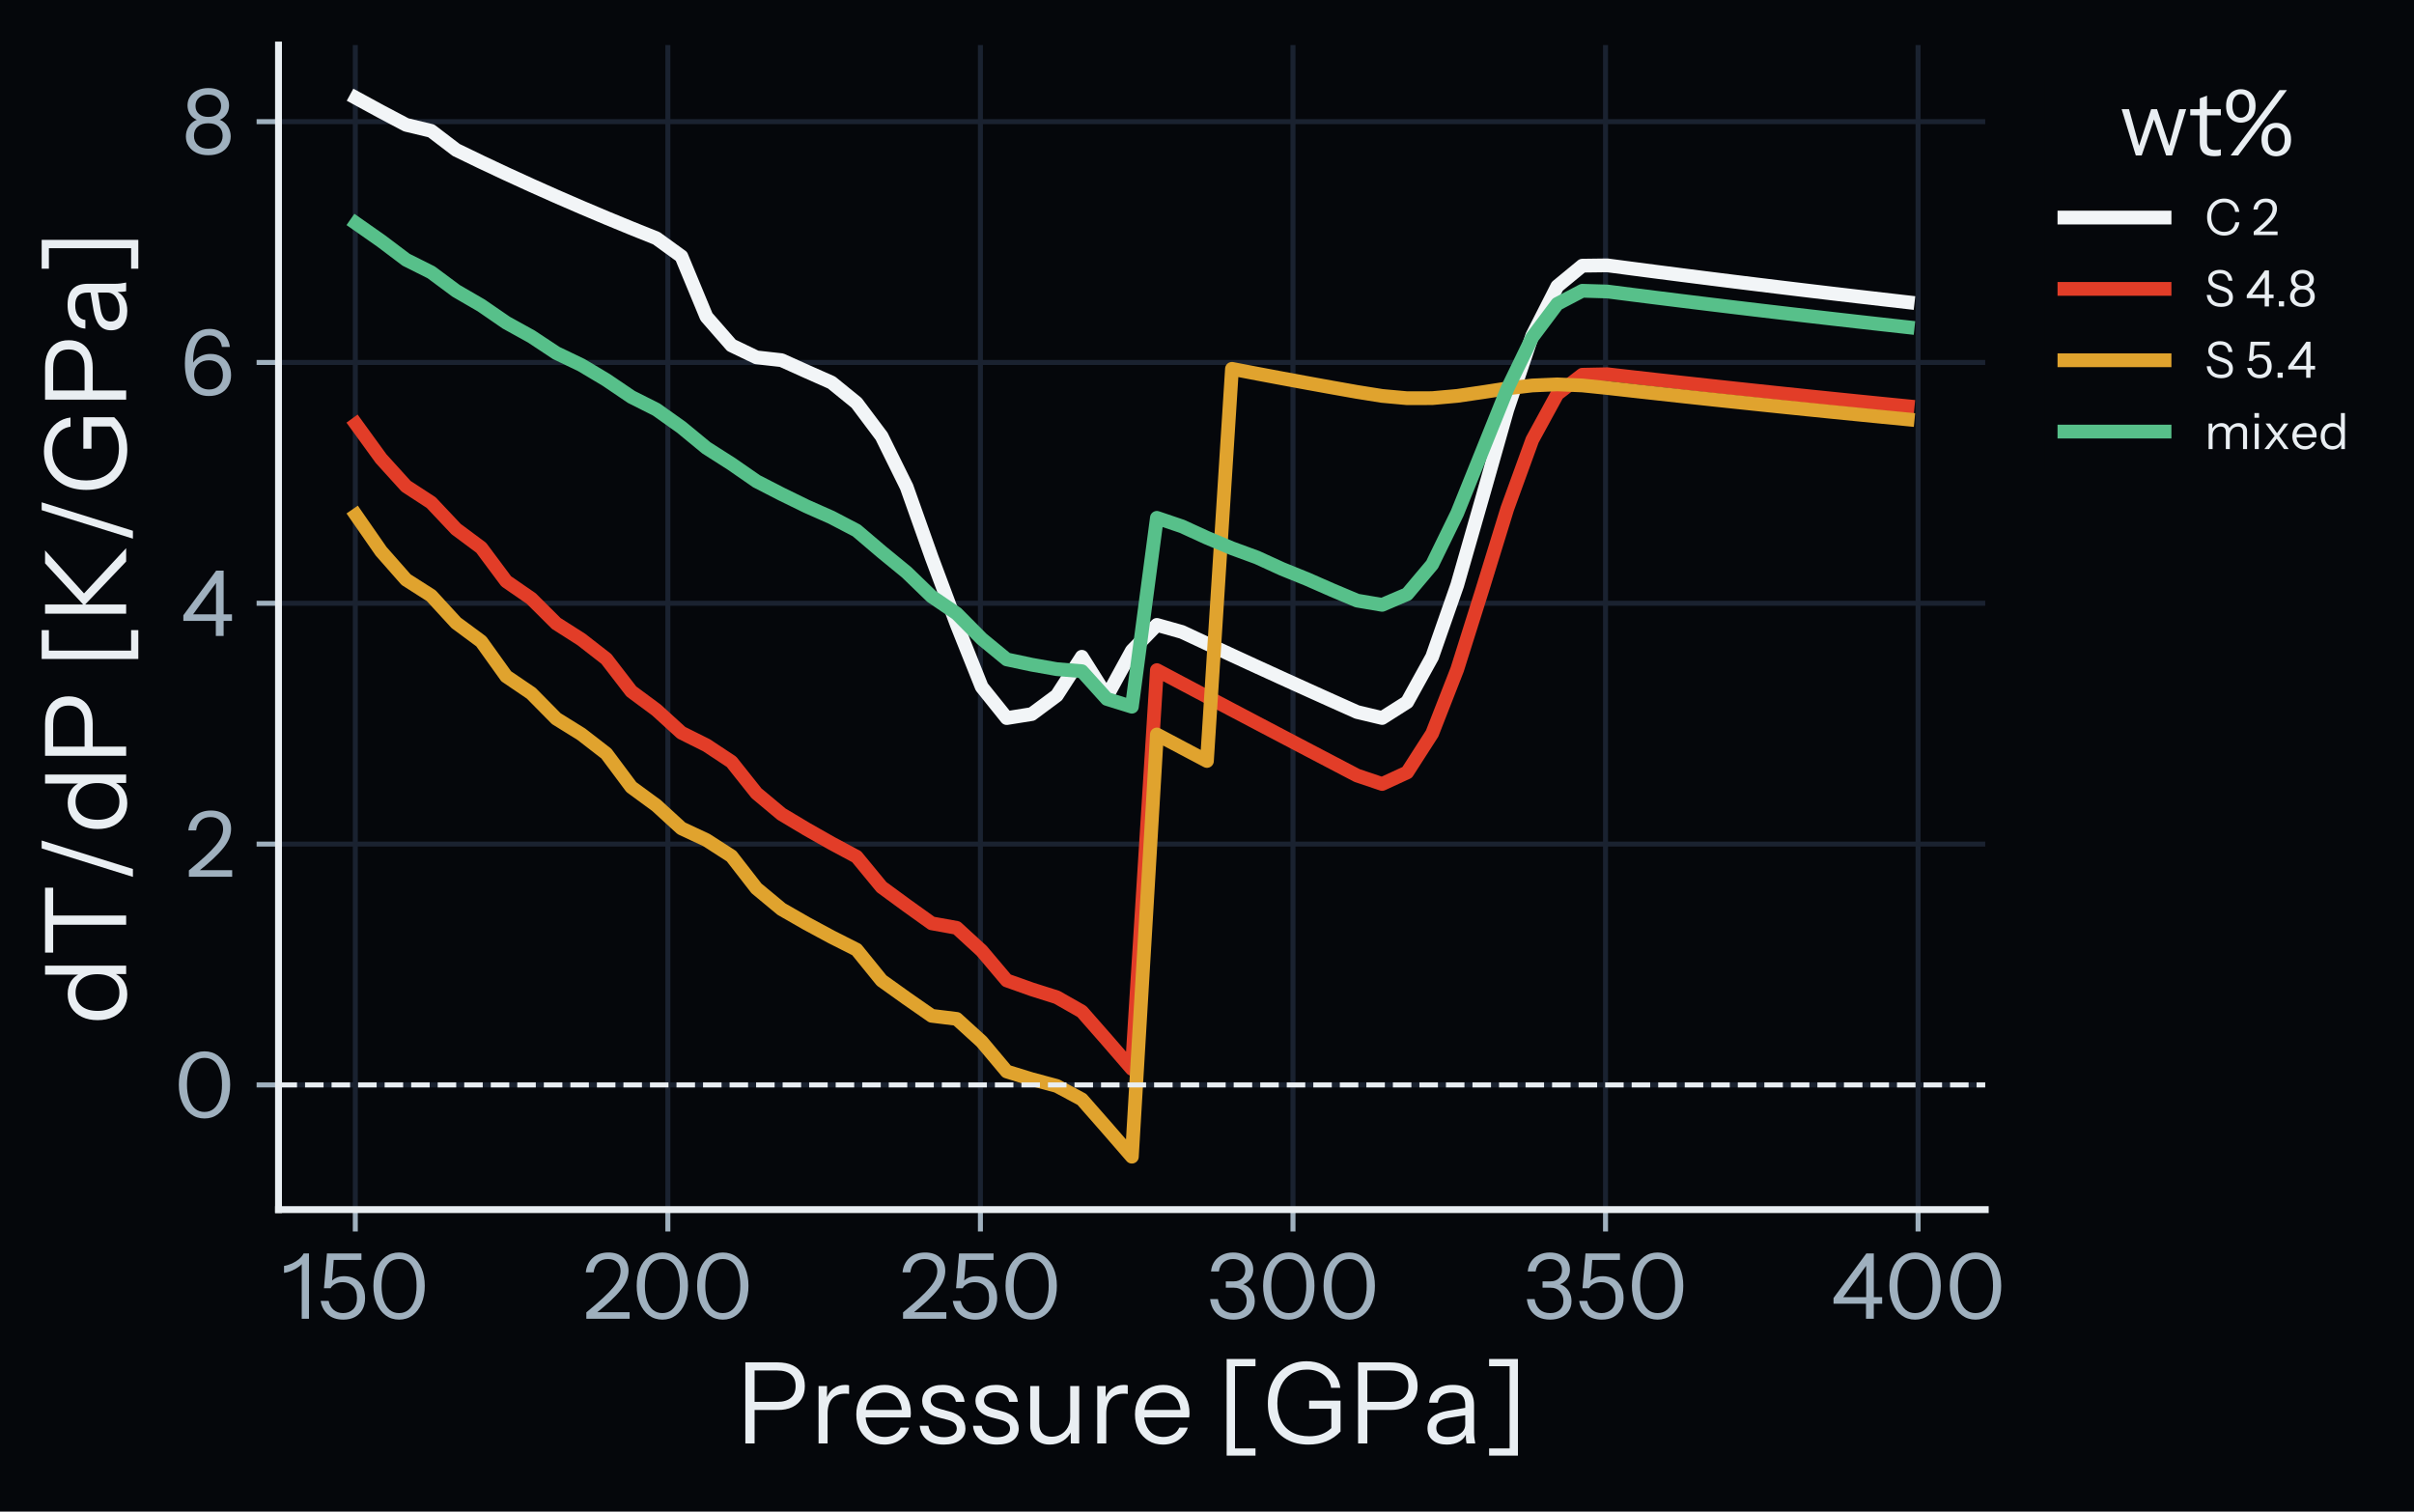
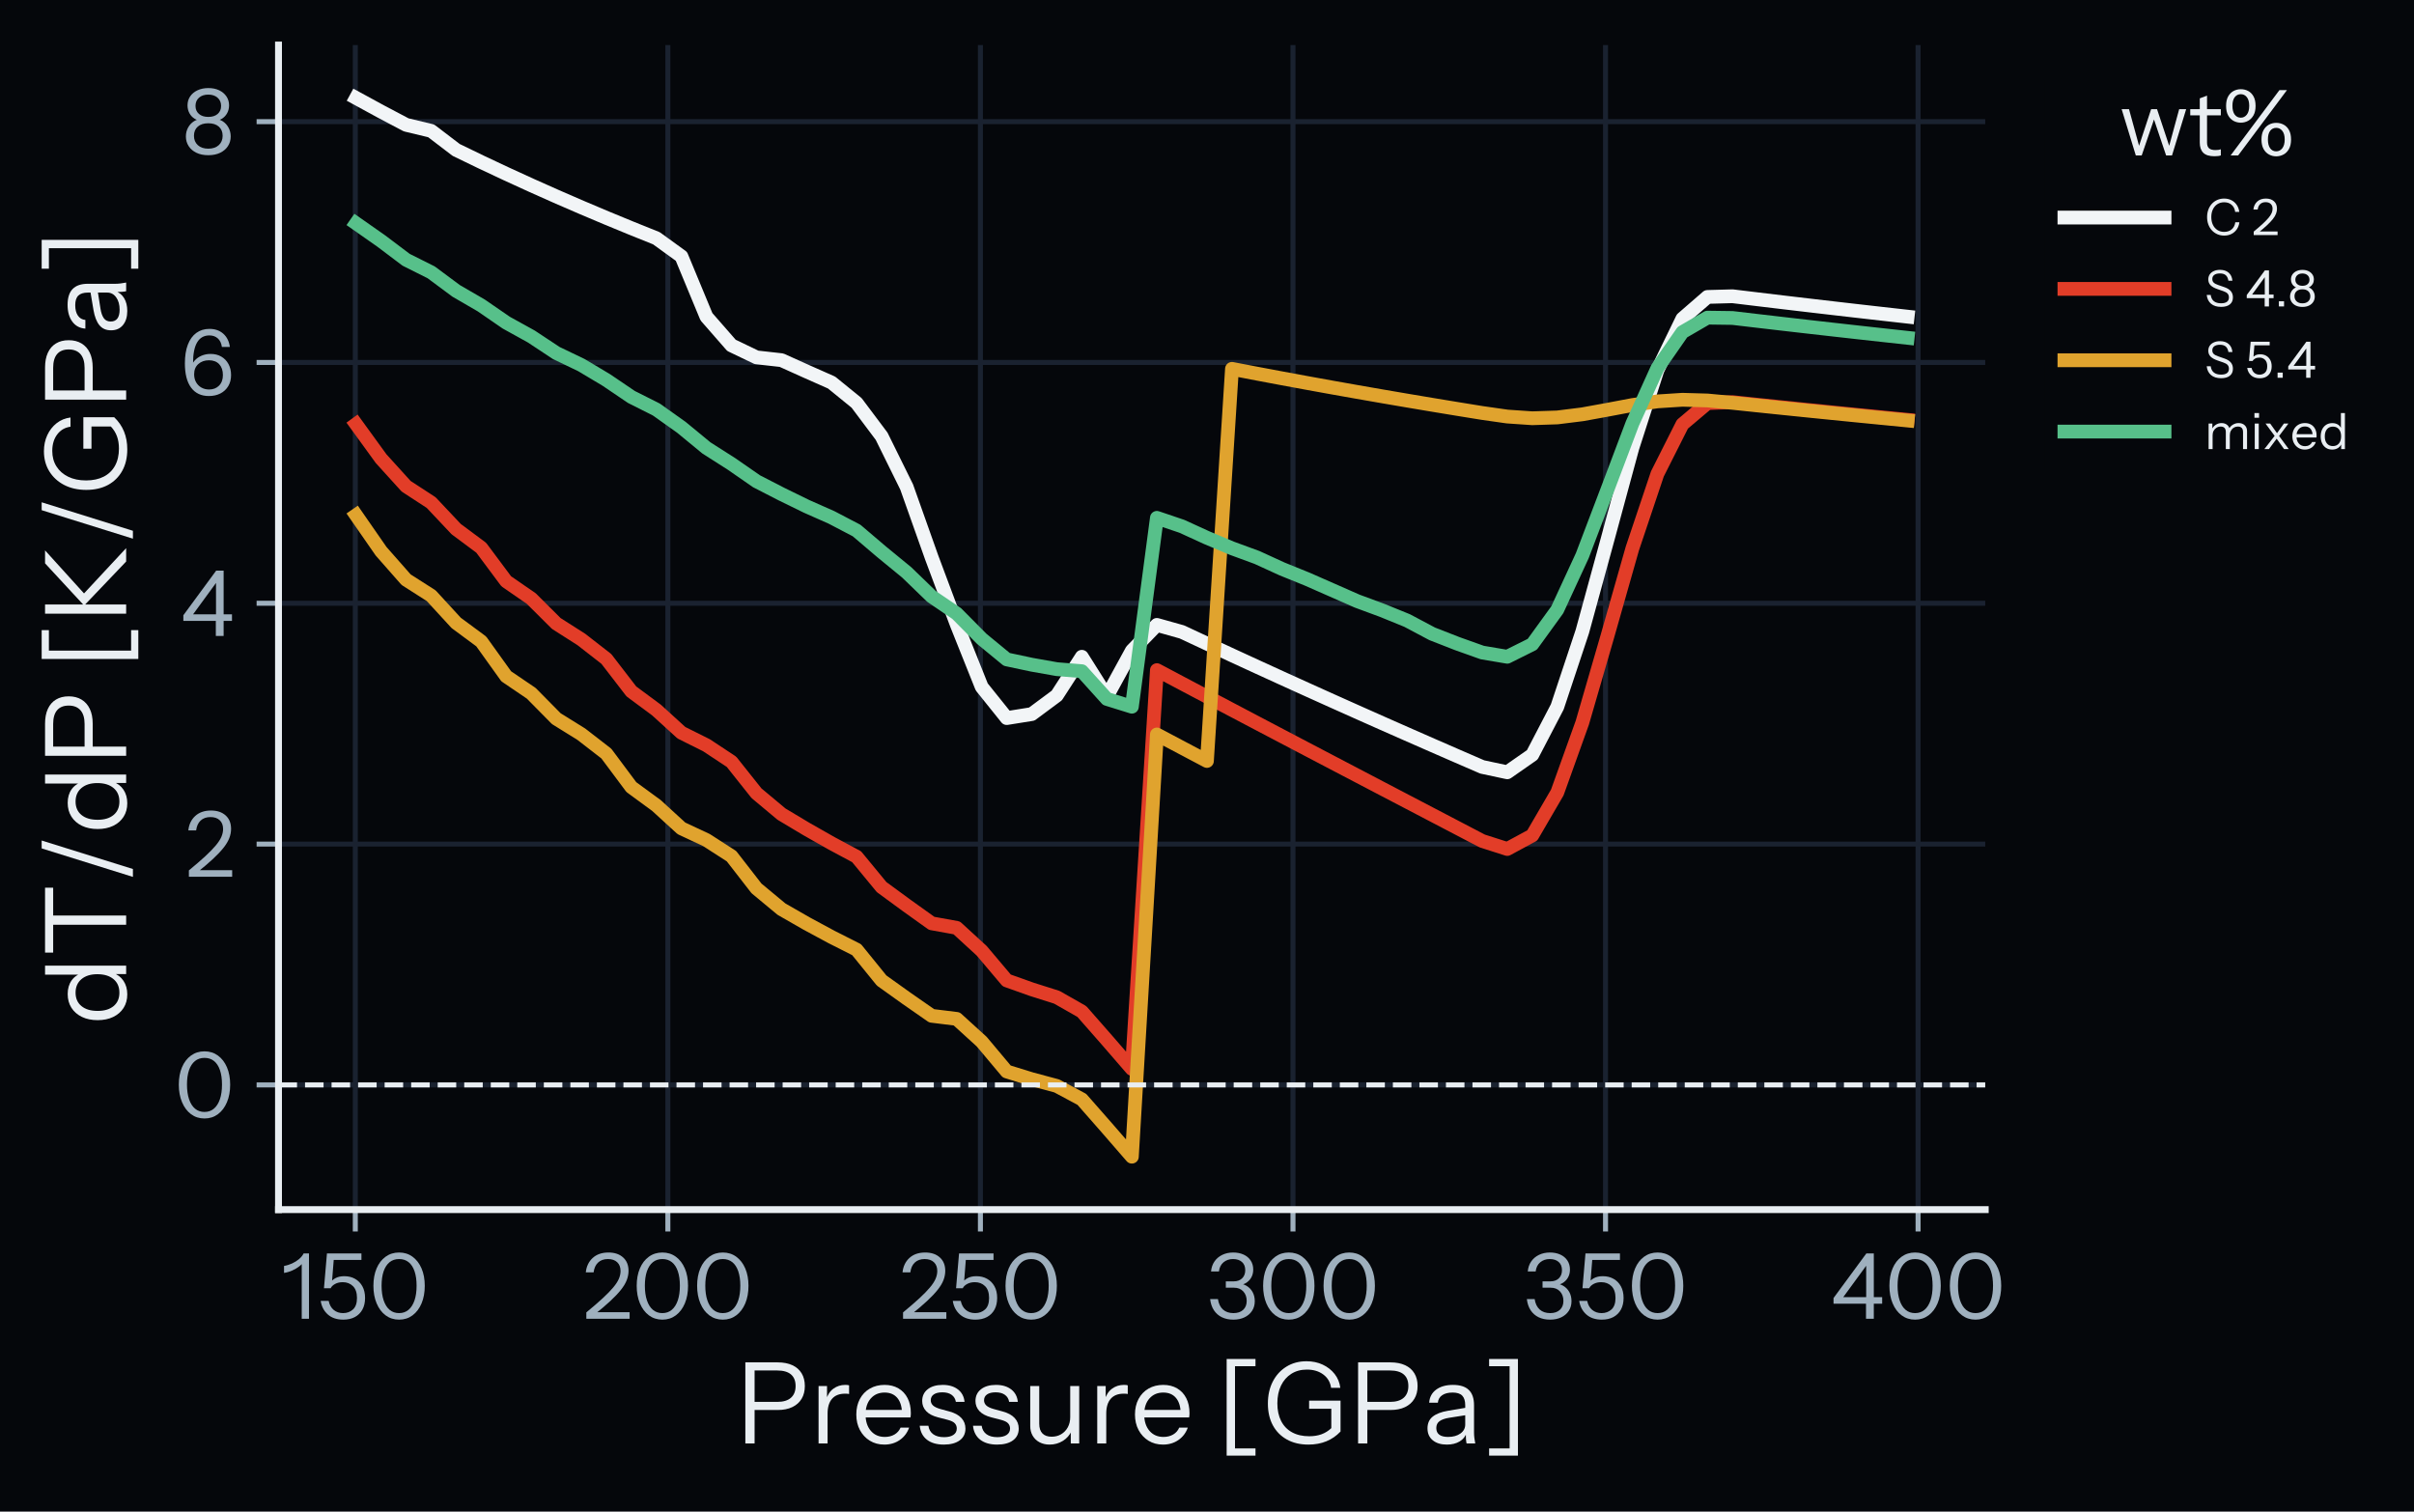
<svg xmlns="http://www.w3.org/2000/svg" xmlns:xlink="http://www.w3.org/1999/xlink" width="385.764pt" height="241.579pt" viewBox="0 0 385.764 241.579" version="1.1">
  <defs>
    <style type="text/css">*{stroke-linejoin: round; stroke-linecap: butt}</style>
  </defs>
  <g id="figure_1">
    <g id="patch_1">
      <path d="M 0 241.579  L 385.764 241.579  L 385.764 0  L 0 0  z " style="fill: #05070b" />
    </g>
    <g id="axes_1">
      <g id="patch_2">
        <path d="M 44.506 193.316  L 317.246 193.316  L 317.246 7.2  L 44.506 7.2  z " style="fill: #05070b" />
      </g>
      <g id="matplotlib.axis_1">
        <g id="xtick_1">
          <g id="line2d_1">
-             <path d="M 56.779 193.316  L 56.779 7.2  " clip-path="url(#p592c23ac27)" style="fill: none; stroke: #1a2230; stroke-width: 0.8; stroke-linecap: square" />
+             <path d="M 56.779 193.316  L 56.779 7.2  " clip-path="url(#pe876b15a32)" style="fill: none; stroke: #1a2230; stroke-width: 0.8; stroke-linecap: square" />
          </g>
          <g id="line2d_2">
            <defs>
              <path id="m2e974000b8" d="M 0 0  L 0 3.5  " style="stroke: #9fb0be; stroke-width: 0.8" />
            </defs>
            <g>
              <use xlink:href="#m2e974000b8" x="56.779" y="193.316" style="fill: #9fb0be; stroke: #9fb0be; stroke-width: 0.8" />
            </g>
          </g>
          <g id="text_1">
            <g style="fill: #9fb0be" transform="translate(44.9547 210.7564) scale(0.145 -0.145)">
              <defs>
                <path id="InstrumentSans-Regular-31" d="M 1440 0  L 1440 4083  L 1574 4051  Q 1498 3878 1280 3705  Q 1062 3533 777 3405  Q 493 3277 192 3232  L 192 3725  Q 493 3776 768 3904  Q 1043 4032 1257 4214  Q 1472 4397 1574 4608  L 1952 4608  L 1952 0  L 1440 0  z " transform="scale(0.015625)" />
                <path id="InstrumentSans-Regular-35" d="M 1869 -64  Q 1184 -64 774 304  Q 365 672 275 1261  L 838 1261  Q 922 845 1194 621  Q 1466 397 1856 397  Q 2266 397 2550 653  Q 2835 909 2835 1466  Q 2835 2022 2550 2300  Q 2266 2579 1830 2579  Q 1517 2579 1286 2451  Q 1056 2323 979 2150  L 506 2150  L 717 4608  L 3149 4608  L 3149 4147  L 1030 4147  L 1210 4339  L 1062 2483  L 941 2528  Q 1056 2720 1312 2861  Q 1568 3002 1939 3002  Q 2368 3002 2697 2816  Q 3027 2630 3216 2288  Q 3405 1946 3405 1466  Q 3405 986 3216 643  Q 3027 301 2684 118  Q 2342 -64 1869 -64  z " transform="scale(0.015625)" />
                <path id="InstrumentSans-Regular-30" d="M 2131 -64  Q 1587 -64 1180 240  Q 774 544 547 1085  Q 320 1626 320 2323  Q 320 3021 544 3549  Q 768 4077 1177 4374  Q 1587 4672 2131 4672  Q 2675 4672 3081 4374  Q 3488 4077 3715 3549  Q 3942 3021 3942 2323  Q 3942 1619 3715 1081  Q 3488 544 3081 240  Q 2675 -64 2131 -64  z M 2131 397  Q 2522 397 2797 630  Q 3072 864 3219 1296  Q 3366 1728 3366 2330  Q 3366 2925 3222 3347  Q 3078 3770 2803 3990  Q 2528 4211 2131 4211  Q 1734 4211 1459 3987  Q 1184 3763 1040 3344  Q 896 2925 896 2330  Q 896 1728 1043 1293  Q 1190 858 1465 627  Q 1741 397 2131 397  z " transform="scale(0.015625)" />
              </defs>
              <use xlink:href="#InstrumentSans-Regular-31" />
              <use xlink:href="#InstrumentSans-Regular-35" transform="translate(39.09999 0)" />
              <use xlink:href="#InstrumentSans-Regular-30" transform="translate(96.49998 0)" />
            </g>
          </g>
        </g>
        <g id="xtick_2">
          <g id="line2d_3">
-             <path d="M 106.726 193.316  L 106.726 7.2  " clip-path="url(#p592c23ac27)" style="fill: none; stroke: #1a2230; stroke-width: 0.8; stroke-linecap: square" />
+             <path d="M 106.726 193.316  L 106.726 7.2  " clip-path="url(#pe876b15a32)" style="fill: none; stroke: #1a2230; stroke-width: 0.8; stroke-linecap: square" />
          </g>
          <g id="line2d_4">
            <g>
              <use xlink:href="#m2e974000b8" x="106.726" y="193.316" style="fill: #9fb0be; stroke: #9fb0be; stroke-width: 0.8" />
            </g>
          </g>
          <g id="text_2">
            <g style="fill: #9fb0be" transform="translate(93.11884 210.7564) scale(0.145 -0.145)">
              <defs>
                <path id="InstrumentSans-Regular-32" d="M 256 0  L 256 448  Q 947 1018 1411 1446  Q 1875 1875 2153 2208  Q 2432 2541 2550 2819  Q 2669 3098 2669 3366  Q 2669 3763 2432 3987  Q 2195 4211 1779 4211  Q 1350 4211 1088 3968  Q 826 3725 768 3270  L 218 3270  Q 282 3898 701 4285  Q 1120 4672 1818 4672  Q 2464 4672 2848 4326  Q 3232 3981 3232 3379  Q 3232 3053 3107 2726  Q 2982 2400 2697 2041  Q 2413 1683 1949 1251  Q 1485 819 800 275  L 678 461  L 3309 461  L 3309 0  L 256 0  z " transform="scale(0.015625)" />
              </defs>
              <use xlink:href="#InstrumentSans-Regular-32" />
              <use xlink:href="#InstrumentSans-Regular-30" transform="translate(54.49999 0)" />
              <use xlink:href="#InstrumentSans-Regular-30" transform="translate(121.1 0)" />
            </g>
          </g>
        </g>
        <g id="xtick_3">
          <g id="line2d_5">
-             <path d="M 156.673 193.316  L 156.673 7.2  " clip-path="url(#p592c23ac27)" style="fill: none; stroke: #1a2230; stroke-width: 0.8; stroke-linecap: square" />
+             <path d="M 156.673 193.316  L 156.673 7.2  " clip-path="url(#pe876b15a32)" style="fill: none; stroke: #1a2230; stroke-width: 0.8; stroke-linecap: square" />
          </g>
          <g id="line2d_6">
            <g>
              <use xlink:href="#m2e974000b8" x="156.673" y="193.316" style="fill: #9fb0be; stroke: #9fb0be; stroke-width: 0.8" />
            </g>
          </g>
          <g id="text_3">
            <g style="fill: #9fb0be" transform="translate(143.7321 210.7564) scale(0.145 -0.145)">
              <use xlink:href="#InstrumentSans-Regular-32" />
              <use xlink:href="#InstrumentSans-Regular-35" transform="translate(54.49999 0)" />
              <use xlink:href="#InstrumentSans-Regular-30" transform="translate(111.9 0)" />
            </g>
          </g>
        </g>
        <g id="xtick_4">
          <g id="line2d_7">
-             <path d="M 206.621 193.316  L 206.621 7.2  " clip-path="url(#p592c23ac27)" style="fill: none; stroke: #1a2230; stroke-width: 0.8; stroke-linecap: square" />
+             <path d="M 206.621 193.316  L 206.621 7.2  " clip-path="url(#pe876b15a32)" style="fill: none; stroke: #1a2230; stroke-width: 0.8; stroke-linecap: square" />
          </g>
          <g id="line2d_8">
            <g>
              <use xlink:href="#m2e974000b8" x="206.621" y="193.316" style="fill: #9fb0be; stroke: #9fb0be; stroke-width: 0.8" />
            </g>
          </g>
          <g id="text_4">
            <g style="fill: #9fb0be" transform="translate(192.8025 210.7564) scale(0.145 -0.145)">
              <defs>
                <path id="InstrumentSans-Regular-33" d="M 1894 -64  Q 1434 -64 1085 105  Q 736 275 521 601  Q 307 928 256 1389  L 806 1389  Q 877 909 1158 653  Q 1440 397 1901 397  Q 2336 397 2585 627  Q 2835 858 2835 1254  Q 2835 1670 2592 1929  Q 2349 2189 1939 2189  L 1363 2189  L 1363 2637  L 1920 2637  Q 2291 2637 2512 2851  Q 2733 3066 2733 3424  Q 2733 3802 2499 4006  Q 2266 4211 1869 4211  Q 1478 4211 1203 3984  Q 928 3757 877 3334  L 320 3334  Q 358 3744 563 4041  Q 768 4339 1110 4505  Q 1453 4672 1882 4672  Q 2298 4672 2618 4525  Q 2938 4378 3117 4106  Q 3296 3834 3296 3469  Q 3296 3142 3149 2892  Q 3002 2643 2749 2502  Q 2496 2362 2170 2362  L 2131 2496  Q 2522 2496 2806 2333  Q 3091 2170 3248 1888  Q 3405 1606 3405 1235  Q 3405 851 3213 556  Q 3021 262 2681 99  Q 2342 -64 1894 -64  z " transform="scale(0.015625)" />
              </defs>
              <use xlink:href="#InstrumentSans-Regular-33" />
              <use xlink:href="#InstrumentSans-Regular-30" transform="translate(57.39999 0)" />
              <use xlink:href="#InstrumentSans-Regular-30" transform="translate(124 0)" />
            </g>
          </g>
        </g>
        <g id="xtick_5">
          <g id="line2d_9">
-             <path d="M 256.568 193.316  L 256.568 7.2  " clip-path="url(#p592c23ac27)" style="fill: none; stroke: #1a2230; stroke-width: 0.8; stroke-linecap: square" />
+             <path d="M 256.568 193.316  L 256.568 7.2  " clip-path="url(#pe876b15a32)" style="fill: none; stroke: #1a2230; stroke-width: 0.8; stroke-linecap: square" />
          </g>
          <g id="line2d_10">
            <g>
              <use xlink:href="#m2e974000b8" x="256.568" y="193.316" style="fill: #9fb0be; stroke: #9fb0be; stroke-width: 0.8" />
            </g>
          </g>
          <g id="text_5">
            <g style="fill: #9fb0be" transform="translate(243.4158 210.7564) scale(0.145 -0.145)">
              <use xlink:href="#InstrumentSans-Regular-33" />
              <use xlink:href="#InstrumentSans-Regular-35" transform="translate(57.39999 0)" />
              <use xlink:href="#InstrumentSans-Regular-30" transform="translate(114.8 0)" />
            </g>
          </g>
        </g>
        <g id="xtick_6">
          <g id="line2d_11">
-             <path d="M 306.515 193.316  L 306.515 7.2  " clip-path="url(#p592c23ac27)" style="fill: none; stroke: #1a2230; stroke-width: 0.8; stroke-linecap: square" />
+             <path d="M 306.515 193.316  L 306.515 7.2  " clip-path="url(#pe876b15a32)" style="fill: none; stroke: #1a2230; stroke-width: 0.8; stroke-linecap: square" />
          </g>
          <g id="line2d_12">
            <g>
              <use xlink:href="#m2e974000b8" x="306.515" y="193.316" style="fill: #9fb0be; stroke: #9fb0be; stroke-width: 0.8" />
            </g>
          </g>
          <g id="text_6">
            <g style="fill: #9fb0be" transform="translate(292.5088 210.7564) scale(0.145 -0.145)">
              <defs>
                <path id="InstrumentSans-Regular-34" d="M 2509 0  L 2509 1216  L 2522 1344  L 2522 3974  L 2694 3974  L 749 1312  L 576 1523  L 3648 1523  L 3648 1062  L 218 1062  L 218 1459  L 2534 4608  L 3059 4608  L 3059 0  L 2509 0  z " transform="scale(0.015625)" />
              </defs>
              <use xlink:href="#InstrumentSans-Regular-34" />
              <use xlink:href="#InstrumentSans-Regular-30" transform="translate(59.99999 0)" />
              <use xlink:href="#InstrumentSans-Regular-30" transform="translate(126.6 0)" />
            </g>
          </g>
        </g>
        <g id="text_7">
          <g style="fill: #e9eef2" transform="translate(117.5622 230.6889) scale(0.18 -0.18)">
            <defs>
              <path id="InstrumentSans-Regular-50" d="M 550 0  L 550 4608  L 2381 4608  Q 2874 4608 3219 4448  Q 3565 4288 3747 3987  Q 3930 3686 3930 3264  Q 3930 2842 3747 2538  Q 3565 2234 3219 2067  Q 2874 1901 2381 1901  L 934 1901  L 934 2362  L 2362 2362  Q 2874 2362 3139 2595  Q 3405 2829 3405 3264  Q 3405 3699 3142 3923  Q 2880 4147 2362 4147  L 1075 4147  L 1075 0  L 550 0  z " transform="scale(0.015625)" />
              <path id="InstrumentSans-Regular-72" d="M 512 0  L 512 3264  L 992 3264  L 992 2432  L 1024 2432  L 1024 0  L 512 0  z M 1024 1702  L 941 2477  Q 1056 2893 1350 3110  Q 1645 3328 2029 3328  Q 2189 3328 2246 3302  L 2246 2810  Q 2214 2822 2156 2825  Q 2099 2829 2016 2829  Q 1530 2829 1277 2537  Q 1024 2246 1024 1702  z " transform="scale(0.015625)" />
              <path id="InstrumentSans-Regular-65" d="M 1850 -64  Q 1382 -64 1024 157  Q 666 378 461 762  Q 256 1146 256 1645  Q 256 2144 457 2525  Q 659 2906 1024 3117  Q 1389 3328 1862 3328  Q 2317 3328 2653 3129  Q 2989 2931 3171 2572  Q 3354 2214 3354 1728  Q 3354 1664 3350 1606  Q 3347 1549 3334 1478  L 640 1478  L 640 1907  L 3021 1907  L 2854 1670  Q 2854 2259 2595 2576  Q 2336 2893 1862 2893  Q 1376 2893 1078 2557  Q 781 2221 781 1651  Q 781 1069 1078 720  Q 1376 371 1875 371  Q 2189 371 2425 508  Q 2662 646 2771 902  L 3258 902  Q 3098 454 2723 195  Q 2349 -64 1850 -64  z " transform="scale(0.015625)" />
              <path id="InstrumentSans-Regular-73" d="M 1619 -64  Q 1018 -64 659 214  Q 301 493 250 1005  L 742 1005  Q 787 691 1017 524  Q 1248 358 1632 358  Q 1971 358 2163 486  Q 2355 614 2355 851  Q 2355 1018 2246 1142  Q 2138 1267 1811 1350  L 1286 1485  Q 838 1600 614 1840  Q 390 2080 390 2413  Q 390 2835 704 3081  Q 1018 3328 1555 3328  Q 2086 3328 2419 3072  Q 2752 2816 2797 2362  L 2304 2362  Q 2259 2624 2060 2765  Q 1862 2906 1536 2906  Q 1222 2906 1049 2787  Q 877 2669 877 2451  Q 877 2285 1001 2163  Q 1126 2042 1421 1958  L 1933 1818  Q 2387 1696 2617 1446  Q 2848 1197 2848 845  Q 2848 416 2521 176  Q 2195 -64 1619 -64  z " transform="scale(0.015625)" />
              <path id="InstrumentSans-Regular-75" d="M 1574 -64  Q 1254 -64 1004 67  Q 755 198 614 438  Q 474 678 474 992  L 474 3264  L 986 3264  L 986 1126  Q 986 755 1168 569  Q 1350 384 1690 384  Q 1997 384 2233 525  Q 2470 666 2608 918  Q 2746 1171 2746 1498  L 2829 723  Q 2669 358 2329 147  Q 1990 -64 1574 -64  z M 2778 0  L 2778 768  L 2746 768  L 2746 3264  L 3258 3264  L 3258 0  L 2778 0  z " transform="scale(0.015625)" />
              <path id="InstrumentSans-Regular-20" transform="scale(0.015625)" />
              <path id="InstrumentSans-Regular-5b" d="M 576 -691  L 576 4800  L 2214 4800  L 2214 4390  L 1050 4390  L 1050 -282  L 2214 -282  L 2214 -691  L 576 -691  z " transform="scale(0.015625)" />
              <path id="InstrumentSans-Regular-47" d="M 2624 -64  Q 1920 -64 1401 224  Q 883 512 601 1033  Q 320 1555 320 2266  Q 320 2976 598 3517  Q 877 4058 1373 4365  Q 1869 4672 2515 4672  Q 3021 4672 3433 4480  Q 3846 4288 4112 3949  Q 4378 3610 4435 3162  L 3910 3162  Q 3846 3635 3472 3916  Q 3098 4198 2534 4198  Q 2029 4198 1651 3958  Q 1274 3718 1066 3289  Q 858 2861 858 2278  Q 858 1696 1072 1277  Q 1286 858 1692 634  Q 2099 410 2669 410  Q 3059 410 3366 522  Q 3674 634 3923 870  L 4448 678  Q 4096 307 3638 121  Q 3181 -64 2624 -64  z M 3923 678  L 3923 2170  L 4122 1971  L 2662 1971  L 2662 2432  L 4448 2432  L 4448 678  L 3923 678  z " transform="scale(0.015625)" />
              <path id="InstrumentSans-Regular-61" d="M 2515 0  Q 2490 109 2480 249  Q 2470 390 2470 608  L 2438 608  L 2438 2170  Q 2438 2541 2268 2717  Q 2099 2893 1722 2893  Q 1350 2893 1129 2742  Q 909 2592 883 2317  L 390 2317  Q 422 2790 787 3059  Q 1152 3328 1741 3328  Q 2349 3328 2643 3040  Q 2938 2752 2938 2176  L 2938 608  Q 2938 467 2957 316  Q 2976 166 3008 0  L 2515 0  z M 1395 -64  Q 890 -64 592 182  Q 294 429 294 858  Q 294 1286 588 1523  Q 883 1760 1446 1856  L 2586 2048  L 2586 1626  L 1523 1459  Q 1165 1402 979 1267  Q 794 1133 794 877  Q 794 627 963 499  Q 1133 371 1466 371  Q 1894 371 2166 566  Q 2438 762 2438 1075  L 2522 621  Q 2419 294 2121 115  Q 1824 -64 1395 -64  z " transform="scale(0.015625)" />
              <path id="InstrumentSans-Regular-5d" d="M 2022 4800  L 2022 -691  L 384 -691  L 384 -282  L 1549 -282  L 1549 4390  L 384 4390  L 384 4800  L 2022 4800  z " transform="scale(0.015625)" />
            </defs>
            <use xlink:href="#InstrumentSans-Regular-50" />
            <use xlink:href="#InstrumentSans-Regular-72" transform="translate(65.59999 0)" />
            <use xlink:href="#InstrumentSans-Regular-65" transform="translate(103.1 0)" />
            <use xlink:href="#InstrumentSans-Regular-73" transform="translate(159.5 0)" />
            <use xlink:href="#InstrumentSans-Regular-73" transform="translate(206.8 0)" />
            <use xlink:href="#InstrumentSans-Regular-75" transform="translate(254.0999 0)" />
            <use xlink:href="#InstrumentSans-Regular-72" transform="translate(312.9999 0)" />
            <use xlink:href="#InstrumentSans-Regular-65" transform="translate(350.4999 0)" />
            <use xlink:href="#InstrumentSans-Regular-20" transform="translate(406.8999 0)" />
            <use xlink:href="#InstrumentSans-Regular-5b" transform="translate(426.8999 0)" />
            <use xlink:href="#InstrumentSans-Regular-47" transform="translate(467.4999 0)" />
            <use xlink:href="#InstrumentSans-Regular-50" transform="translate(543.9999 0)" />
            <use xlink:href="#InstrumentSans-Regular-61" transform="translate(609.5999 0)" />
            <use xlink:href="#InstrumentSans-Regular-5d" transform="translate(662.8999 0)" />
          </g>
        </g>
      </g>
      <g id="matplotlib.axis_2">
        <g id="ytick_1">
          <g id="line2d_13">
-             <path d="M 44.506 173.387  L 317.246 173.387  " clip-path="url(#p592c23ac27)" style="fill: none; stroke: #1a2230; stroke-width: 0.8; stroke-linecap: square" />
+             <path d="M 44.506 173.387  L 317.246 173.387  " clip-path="url(#pe876b15a32)" style="fill: none; stroke: #1a2230; stroke-width: 0.8; stroke-linecap: square" />
          </g>
          <g id="line2d_14">
            <defs>
              <path id="m2f46859ac6" d="M 0 0  L -3.5 0  " style="stroke: #9fb0be; stroke-width: 0.8" />
            </defs>
            <g>
              <use xlink:href="#m2f46859ac6" x="44.506" y="173.387" style="fill: #9fb0be; stroke: #9fb0be; stroke-width: 0.8" />
            </g>
          </g>
          <g id="text_8">
            <g style="fill: #9fb0be" transform="translate(27.85 178.6065) scale(0.145 -0.145)">
              <use xlink:href="#InstrumentSans-Regular-30" />
            </g>
          </g>
        </g>
        <g id="ytick_2">
          <g id="line2d_15">
-             <path d="M 44.506 134.9  L 317.246 134.9  " clip-path="url(#p592c23ac27)" style="fill: none; stroke: #1a2230; stroke-width: 0.8; stroke-linecap: square" />
+             <path d="M 44.506 134.9  L 317.246 134.9  " clip-path="url(#pe876b15a32)" style="fill: none; stroke: #1a2230; stroke-width: 0.8; stroke-linecap: square" />
          </g>
          <g id="line2d_16">
            <g>
              <use xlink:href="#m2f46859ac6" x="44.506" y="134.9" style="fill: #9fb0be; stroke: #9fb0be; stroke-width: 0.8" />
            </g>
          </g>
          <g id="text_9">
            <g style="fill: #9fb0be" transform="translate(29.60359 140.1197) scale(0.145 -0.145)">
              <use xlink:href="#InstrumentSans-Regular-32" />
            </g>
          </g>
        </g>
        <g id="ytick_3">
          <g id="line2d_17">
-             <path d="M 44.506 96.413  L 317.246 96.413  " clip-path="url(#p592c23ac27)" style="fill: none; stroke: #1a2230; stroke-width: 0.8; stroke-linecap: square" />
+             <path d="M 44.506 96.413  L 317.246 96.413  " clip-path="url(#pe876b15a32)" style="fill: none; stroke: #1a2230; stroke-width: 0.8; stroke-linecap: square" />
          </g>
          <g id="line2d_18">
            <g>
              <use xlink:href="#m2f46859ac6" x="44.506" y="96.413" style="fill: #9fb0be; stroke: #9fb0be; stroke-width: 0.8" />
            </g>
          </g>
          <g id="text_10">
            <g style="fill: #9fb0be" transform="translate(28.80609 101.6329) scale(0.145 -0.145)">
              <use xlink:href="#InstrumentSans-Regular-34" />
            </g>
          </g>
        </g>
        <g id="ytick_4">
          <g id="line2d_19">
-             <path d="M 44.506 57.926  L 317.246 57.926  " clip-path="url(#p592c23ac27)" style="fill: none; stroke: #1a2230; stroke-width: 0.8; stroke-linecap: square" />
+             <path d="M 44.506 57.926  L 317.246 57.926  " clip-path="url(#pe876b15a32)" style="fill: none; stroke: #1a2230; stroke-width: 0.8; stroke-linecap: square" />
          </g>
          <g id="line2d_20">
            <g>
              <use xlink:href="#m2f46859ac6" x="44.506" y="57.926" style="fill: #9fb0be; stroke: #9fb0be; stroke-width: 0.8" />
            </g>
          </g>
          <g id="text_11">
            <g style="fill: #9fb0be" transform="translate(28.81969 63.14602) scale(0.145 -0.145)">
              <defs>
                <path id="InstrumentSans-Regular-36" d="M 2010 -64  Q 1197 -64 758 528  Q 320 1120 320 2240  Q 320 3014 528 3558  Q 736 4102 1126 4387  Q 1517 4672 2054 4672  Q 2643 4672 3027 4333  Q 3411 3994 3494 3398  L 2931 3398  Q 2874 3795 2640 4003  Q 2406 4211 2048 4211  Q 1478 4211 1187 3724  Q 896 3238 896 2266  L 896 1850  L 749 1907  Q 806 2208 1004 2432  Q 1203 2656 1497 2781  Q 1792 2906 2131 2906  Q 2566 2906 2889 2717  Q 3213 2528 3395 2192  Q 3578 1856 3578 1408  Q 3578 966 3379 633  Q 3181 301 2829 118  Q 2477 -64 2010 -64  z M 2029 397  Q 2464 397 2733 672  Q 3002 947 3002 1414  Q 3002 1901 2742 2179  Q 2483 2458 2016 2458  Q 1568 2458 1270 2195  Q 973 1933 973 1472  Q 973 1152 1110 909  Q 1248 666 1488 531  Q 1728 397 2029 397  z " transform="scale(0.015625)" />
              </defs>
              <use xlink:href="#InstrumentSans-Regular-36" />
            </g>
          </g>
        </g>
        <g id="ytick_5">
          <g id="line2d_21">
-             <path d="M 44.506 19.439  L 317.246 19.439  " clip-path="url(#p592c23ac27)" style="fill: none; stroke: #1a2230; stroke-width: 0.8; stroke-linecap: square" />
+             <path d="M 44.506 19.439  L 317.246 19.439  " clip-path="url(#pe876b15a32)" style="fill: none; stroke: #1a2230; stroke-width: 0.8; stroke-linecap: square" />
          </g>
          <g id="line2d_22">
            <g>
              <use xlink:href="#m2f46859ac6" x="44.506" y="19.439" style="fill: #9fb0be; stroke: #9fb0be; stroke-width: 0.8" />
            </g>
          </g>
          <g id="text_12">
            <g style="fill: #9fb0be" transform="translate(29.06664 24.65919) scale(0.145 -0.145)">
              <defs>
                <path id="InstrumentSans-Regular-38" d="M 1862 -64  Q 1376 -64 1021 109  Q 666 282 474 582  Q 282 883 282 1254  Q 282 1600 435 1881  Q 589 2163 848 2329  Q 1107 2496 1421 2496  L 1434 2362  Q 1139 2362 902 2506  Q 666 2650 531 2899  Q 397 3149 397 3450  Q 397 3808 582 4083  Q 768 4358 1101 4515  Q 1434 4672 1869 4672  Q 2304 4672 2630 4515  Q 2957 4358 3142 4083  Q 3328 3808 3328 3456  Q 3328 3149 3193 2902  Q 3059 2656 2822 2509  Q 2586 2362 2285 2362  L 2304 2496  Q 2624 2496 2880 2329  Q 3136 2163 3289 1881  Q 3443 1600 3443 1254  Q 3443 883 3251 582  Q 3059 282 2704 109  Q 2349 -64 1862 -64  z M 1862 397  Q 2330 397 2602 646  Q 2874 896 2874 1306  Q 2874 1715 2605 1952  Q 2336 2189 1862 2189  Q 1389 2189 1120 1952  Q 851 1715 851 1306  Q 851 896 1123 646  Q 1395 397 1862 397  z M 1862 2637  Q 2285 2637 2525 2848  Q 2765 3059 2765 3411  Q 2765 3776 2515 3993  Q 2266 4211 1862 4211  Q 1453 4211 1206 3993  Q 960 3776 960 3411  Q 960 3059 1203 2848  Q 1446 2637 1862 2637  z " transform="scale(0.015625)" />
              </defs>
              <use xlink:href="#InstrumentSans-Regular-38" />
            </g>
          </g>
        </g>
        <g id="text_13">
          <g style="fill: #e9eef2" transform="translate(20.16 163.794) rotate(-90) scale(0.18 -0.18)">
            <defs>
              <path id="InstrumentSans-Regular-64" d="M 2886 0  L 2886 762  L 2950 742  Q 2829 371 2505 153  Q 2182 -64 1734 -64  Q 1293 -64 963 147  Q 634 358 451 736  Q 269 1114 269 1619  Q 269 2131 454 2515  Q 640 2899 973 3110  Q 1306 3322 1754 3322  Q 2214 3322 2528 3098  Q 2842 2874 2957 2464  L 2854 2451  L 2854 4608  L 3366 4608  L 3366 0  L 2886 0  z M 1830 384  Q 2323 384 2601 720  Q 2880 1056 2880 1638  Q 2880 2208 2598 2541  Q 2317 2874 1830 2874  Q 1344 2874 1069 2541  Q 794 2208 794 1619  Q 794 1043 1069 713  Q 1344 384 1830 384  z " transform="scale(0.015625)" />
              <path id="InstrumentSans-Regular-54" d="M 1811 0  L 1811 4147  L 230 4147  L 230 4608  L 3917 4608  L 3917 4147  L 2336 4147  L 2336 0  L 1811 0  z " transform="scale(0.015625)" />
              <path id="InstrumentSans-Regular-2f" d="M 384 -384  L 2003 4800  L 2451 4800  L 832 -384  L 384 -384  z " transform="scale(0.015625)" />
              <path id="InstrumentSans-Regular-4b" d="M 550 0  L 550 4608  L 1075 4608  L 1075 0  L 550 0  z M 1018 2394  L 3411 4608  L 4147 4608  L 1702 2394  L 1018 2394  z M 3514 0  L 1005 2394  L 1702 2394  L 4275 0  L 3514 0  z " transform="scale(0.015625)" />
            </defs>
            <use xlink:href="#InstrumentSans-Regular-64" />
            <use xlink:href="#InstrumentSans-Regular-54" transform="translate(60.59999 0)" />
            <use xlink:href="#InstrumentSans-Regular-2f" transform="translate(125.4 0)" />
            <use xlink:href="#InstrumentSans-Regular-64" transform="translate(169.7 0)" />
            <use xlink:href="#InstrumentSans-Regular-50" transform="translate(230.3 0)" />
            <use xlink:href="#InstrumentSans-Regular-20" transform="translate(295.8999 0)" />
            <use xlink:href="#InstrumentSans-Regular-5b" transform="translate(315.8999 0)" />
            <use xlink:href="#InstrumentSans-Regular-4b" transform="translate(356.4999 0)" />
            <use xlink:href="#InstrumentSans-Regular-2f" transform="translate(425.6999 0)" />
            <use xlink:href="#InstrumentSans-Regular-47" transform="translate(469.9999 0)" />
            <use xlink:href="#InstrumentSans-Regular-50" transform="translate(546.4999 0)" />
            <use xlink:href="#InstrumentSans-Regular-61" transform="translate(612.0999 0)" />
            <use xlink:href="#InstrumentSans-Regular-5d" transform="translate(665.3999 0)" />
          </g>
        </g>
      </g>
      <g id="line2d_23">
-         <path d="M 56.903 15.66  L 60.902 17.839  L 64.902 19.952  L 68.901 20.912  L 72.9 23.964  L 76.899 25.899  L 80.898 27.78  L 84.897 29.611  L 88.896 31.393  L 92.895 33.128  L 96.894 34.82  L 100.894 36.469  L 104.893 38.077  L 108.892 40.973  L 112.891 50.618  L 116.89 55.194  L 120.889 57.113  L 124.888 57.561  L 128.887 59.364  L 132.886 61.137  L 136.886 64.389  L 140.885 69.719  L 144.884 77.82  L 148.883 89.088  L 152.882 99.777  L 156.881 109.778  L 160.88 114.761  L 164.879 114.121  L 168.879 111.153  L 172.878 104.965  L 176.877 111.303  L 180.876 103.988  L 184.875 99.868  L 188.874 100.993  L 192.873 102.863  L 196.872 104.719  L 200.871 106.56  L 204.871 108.388  L 208.87 110.202  L 212.869 112.004  L 216.868 113.793  L 220.867 114.747  L 224.866 112.207  L 228.865 104.966  L 232.864 93.527  L 236.863 79.591  L 240.863 65.496  L 244.862 53.618  L 248.861 45.752  L 252.86 42.459  L 256.859 42.408  L 260.858 42.936  L 264.857 43.457  L 268.856 43.97  L 272.855 44.477  L 276.855 44.978  L 280.854 45.471  L 284.853 45.959  L 288.852 46.44  L 292.851 46.915  L 296.85 47.384  L 300.849 47.847  L 304.848 48.304  " clip-path="url(#p592c23ac27)" style="fill: none; stroke: #f2f5f7; stroke-width: 2.2; stroke-linecap: square" />
+         <path d="M 56.903 15.66  L 60.902 17.839  L 64.902 19.952  L 68.901 20.912  L 72.9 23.964  L 76.899 25.899  L 80.898 27.78  L 84.897 29.611  L 88.896 31.393  L 92.895 33.128  L 96.894 34.82  L 100.894 36.469  L 104.893 38.077  L 108.892 40.973  L 112.891 50.618  L 116.89 55.194  L 120.889 57.113  L 124.888 57.561  L 128.887 59.364  L 132.886 61.137  L 136.886 64.389  L 140.885 69.719  L 144.884 77.82  L 148.883 89.088  L 152.882 99.777  L 156.881 109.778  L 160.88 114.761  L 164.879 114.121  L 168.879 111.153  L 172.878 104.965  L 176.877 111.303  L 180.876 103.988  L 184.875 99.868  L 188.874 100.993  L 192.873 102.863  L 196.872 104.719  L 200.871 106.56  L 204.871 108.388  L 208.87 110.202  L 212.869 112.004  L 216.868 113.793  L 220.867 115.571  L 224.866 117.336  L 228.865 119.091  L 232.864 120.835  L 236.863 122.568  L 240.863 123.424  L 244.862 120.636  L 248.861 112.959  L 252.86 100.929  L 256.859 86.323  L 260.858 71.575  L 264.857 59.158  L 268.856 50.927  L 272.855 47.455  L 276.855 47.345  L 280.854 47.829  L 284.853 48.308  L 288.852 48.78  L 292.851 49.246  L 296.85 49.706  L 300.849 50.161  L 304.848 50.61  " clip-path="url(#pe876b15a32)" style="fill: none; stroke: #f2f5f7; stroke-width: 2.2; stroke-linecap: square" />
      </g>
      <g id="line2d_24">
-         <path d="M 56.903 67.79  L 60.902 73.301  L 64.902 77.712  L 68.901 80.319  L 72.9 84.562  L 76.899 87.537  L 80.898 92.901  L 84.897 95.66  L 88.896 99.642  L 92.895 102.192  L 96.894 105.305  L 100.894 110.5  L 104.893 113.461  L 108.892 117.103  L 112.891 119.099  L 116.89 121.743  L 120.889 126.77  L 124.888 130.111  L 128.887 132.503  L 132.886 134.773  L 136.886 136.916  L 140.885 141.772  L 144.884 144.702  L 148.883 147.564  L 152.882 148.286  L 156.881 151.954  L 160.88 156.687  L 164.879 158.11  L 168.879 159.378  L 172.878 161.652  L 176.877 166.209  L 180.876 170.829  L 184.875 107.098  L 188.874 109.22  L 192.873 111.336  L 196.872 113.447  L 200.871 115.553  L 204.871 117.655  L 208.87 119.754  L 212.869 121.85  L 216.868 123.944  L 220.867 125.292  L 224.866 123.447  L 228.865 117.22  L 232.864 106.991  L 236.863 94.294  L 240.863 81.311  L 244.862 70.301  L 248.861 62.977  L 252.86 59.889  L 256.859 59.809  L 260.858 60.267  L 264.857 60.718  L 268.856 61.164  L 272.855 61.603  L 276.855 62.037  L 280.854 62.465  L 284.853 62.888  L 288.852 63.305  L 292.851 63.717  L 296.85 64.124  L 300.849 64.526  L 304.848 64.922  " clip-path="url(#p592c23ac27)" style="fill: none; stroke: #e23d28; stroke-width: 2.2; stroke-linecap: square" />
+         <path d="M 56.903 67.79  L 60.902 73.301  L 64.902 77.712  L 68.901 80.319  L 72.9 84.562  L 76.899 87.537  L 80.898 92.901  L 84.897 95.66  L 88.896 99.642  L 92.895 102.192  L 96.894 105.305  L 100.894 110.5  L 104.893 113.461  L 108.892 117.103  L 112.891 119.099  L 116.89 121.743  L 120.889 126.77  L 124.888 130.111  L 128.887 132.503  L 132.886 134.773  L 136.886 136.916  L 140.885 141.772  L 144.884 144.702  L 148.883 147.564  L 152.882 148.286  L 156.881 151.954  L 160.88 156.687  L 164.879 158.11  L 168.879 159.378  L 172.878 161.652  L 176.877 166.209  L 180.876 170.829  L 184.875 107.098  L 188.874 109.22  L 192.873 111.336  L 196.872 113.447  L 200.871 115.553  L 204.871 117.655  L 208.87 119.754  L 212.869 121.85  L 216.868 123.944  L 220.867 126.037  L 224.866 128.128  L 228.865 130.219  L 232.864 132.31  L 236.863 134.401  L 240.863 135.682  L 244.862 133.519  L 248.861 126.648  L 252.86 115.491  L 256.859 101.707  L 260.858 87.647  L 264.857 75.734  L 268.856 67.8  L 272.855 64.423  L 276.855 64.271  L 280.854 64.691  L 284.853 65.105  L 288.852 65.514  L 292.851 65.917  L 296.85 66.316  L 300.849 66.709  L 304.848 67.098  " clip-path="url(#pe876b15a32)" style="fill: none; stroke: #e23d28; stroke-width: 2.2; stroke-linecap: square" />
      </g>
      <g id="line2d_25">
-         <path d="M 56.903 82.339  L 60.902 88.103  L 64.902 92.646  L 68.901 95.198  L 72.9 99.552  L 76.899 102.508  L 80.898 108.085  L 84.897 110.801  L 88.896 114.853  L 92.895 117.336  L 96.894 120.434  L 100.894 125.797  L 104.893 128.723  L 108.892 132.383  L 112.891 134.256  L 116.89 136.83  L 120.889 141.979  L 124.888 145.298  L 128.887 147.59  L 132.886 149.749  L 136.886 151.771  L 140.885 156.703  L 144.884 159.562  L 148.883 162.343  L 152.882 162.836  L 156.881 166.475  L 160.88 171.241  L 164.879 172.478  L 168.879 173.551  L 172.878 175.693  L 176.877 180.248  L 180.876 184.857  L 184.875 117.38  L 188.874 119.501  L 192.873 121.614  L 196.872 58.948  L 200.871 59.715  L 204.871 60.467  L 208.87 61.205  L 212.869 61.929  L 216.868 62.639  L 220.867 63.276  L 224.866 63.64  L 228.865 63.629  L 232.864 63.271  L 236.863 62.69  L 240.863 62.071  L 244.862 61.603  L 248.861 61.43  L 252.86 61.599  L 256.859 62.009  L 260.858 62.458  L 264.857 62.901  L 268.856 63.338  L 272.855 63.769  L 276.855 64.194  L 280.854 64.614  L 284.853 65.029  L 288.852 65.438  L 292.851 65.842  L 296.85 66.24  L 300.849 66.634  L 304.848 67.023  " clip-path="url(#p592c23ac27)" style="fill: none; stroke: #e0a32e; stroke-width: 2.2; stroke-linecap: square" />
+         <path d="M 56.903 82.339  L 60.902 88.103  L 64.902 92.646  L 68.901 95.198  L 72.9 99.552  L 76.899 102.508  L 80.898 108.085  L 84.897 110.801  L 88.896 114.853  L 92.895 117.336  L 96.894 120.434  L 100.894 125.797  L 104.893 128.723  L 108.892 132.383  L 112.891 134.256  L 116.89 136.83  L 120.889 141.979  L 124.888 145.298  L 128.887 147.59  L 132.886 149.749  L 136.886 151.771  L 140.885 156.703  L 144.884 159.562  L 148.883 162.343  L 152.882 162.836  L 156.881 166.475  L 160.88 171.241  L 164.879 172.478  L 168.879 173.551  L 172.878 175.693  L 176.877 180.248  L 180.876 184.857  L 184.875 117.38  L 188.874 119.501  L 192.873 121.614  L 196.872 58.948  L 200.871 59.715  L 204.871 60.467  L 208.87 61.205  L 212.869 61.929  L 216.868 62.639  L 220.867 63.336  L 224.866 64.02  L 228.865 64.692  L 232.864 65.352  L 236.863 66  L 240.863 66.57  L 244.862 66.844  L 248.861 66.713  L 252.86 66.215  L 256.859 65.489  L 260.858 64.733  L 264.857 64.148  L 268.856 63.889  L 272.855 64.003  L 276.855 64.379  L 280.854 64.798  L 284.853 65.212  L 288.852 65.621  L 292.851 66.024  L 296.85 66.422  L 300.849 66.815  L 304.848 67.204  " clip-path="url(#pe876b15a32)" style="fill: none; stroke: #e0a32e; stroke-width: 2.2; stroke-linecap: square" />
      </g>
      <g id="line2d_26">
-         <path d="M 56.903 35.7  L 60.902 38.502  L 64.902 41.518  L 68.901 43.522  L 72.9 46.491  L 76.899 48.811  L 80.898 51.563  L 84.897 53.775  L 88.896 56.419  L 92.895 58.339  L 96.894 60.729  L 100.894 63.438  L 104.893 65.453  L 108.892 68.296  L 112.891 71.588  L 116.89 74.138  L 120.889 76.91  L 124.888 78.968  L 128.887 80.923  L 132.886 82.695  L 136.886 84.787  L 140.885 88.191  L 144.884 91.47  L 148.883 95.337  L 152.882 98.053  L 156.881 102.093  L 160.88 105.382  L 164.879 106.233  L 168.879 106.941  L 172.878 107.268  L 176.877 111.701  L 180.876 112.944  L 184.875 82.759  L 188.874 84.117  L 192.873 85.946  L 196.872 87.623  L 200.871 89.092  L 204.871 90.923  L 208.87 92.544  L 212.869 94.301  L 216.868 95.986  L 220.867 96.664  L 224.866 94.958  L 228.865 90.213  L 232.864 82.021  L 236.863 72.112  L 240.863 62.171  L 244.862 53.906  L 248.861 48.569  L 252.86 46.469  L 256.859 46.588  L 260.858 47.099  L 264.857 47.603  L 268.856 48.1  L 272.855 48.591  L 276.855 49.075  L 280.854 49.553  L 284.853 50.025  L 288.852 50.491  L 292.851 50.95  L 296.85 51.404  L 300.849 51.853  L 304.848 52.296  " clip-path="url(#p592c23ac27)" style="fill: none; stroke: #57c08a; stroke-width: 2.2; stroke-linecap: square" />
+         <path d="M 56.903 35.7  L 60.902 38.502  L 64.902 41.518  L 68.901 43.522  L 72.9 46.491  L 76.899 48.811  L 80.898 51.563  L 84.897 53.775  L 88.896 56.419  L 92.895 58.339  L 96.894 60.729  L 100.894 63.438  L 104.893 65.453  L 108.892 68.296  L 112.891 71.588  L 116.89 74.138  L 120.889 76.91  L 124.888 78.968  L 128.887 80.923  L 132.886 82.695  L 136.886 84.787  L 140.885 88.191  L 144.884 91.47  L 148.883 95.337  L 152.882 98.053  L 156.881 102.093  L 160.88 105.382  L 164.879 106.233  L 168.879 106.941  L 172.878 107.268  L 176.877 111.701  L 180.876 112.944  L 184.875 82.759  L 188.874 84.117  L 192.873 85.946  L 196.872 87.623  L 200.871 89.092  L 204.871 90.923  L 208.87 92.544  L 212.869 94.303  L 216.868 96.064  L 220.867 97.543  L 224.866 99.172  L 228.865 101.296  L 232.864 102.859  L 236.863 104.285  L 240.863 104.961  L 244.862 102.968  L 248.861 97.447  L 252.86 88.786  L 256.859 78.272  L 260.858 67.687  L 264.857 58.844  L 268.856 53.084  L 272.855 50.763  L 276.855 50.817  L 280.854 51.288  L 284.853 51.753  L 288.852 52.213  L 292.851 52.666  L 296.85 53.114  L 300.849 53.556  L 304.848 53.993  " clip-path="url(#pe876b15a32)" style="fill: none; stroke: #57c08a; stroke-width: 2.2; stroke-linecap: square" />
      </g>
      <g id="line2d_27">
-         <path d="M 44.506 173.387  L 317.246 173.387  " clip-path="url(#p592c23ac27)" style="fill: none; stroke-dasharray: 2.96,1.28; stroke-dashoffset: 0; stroke: #e9eef2; stroke-width: 0.8" />
+         <path d="M 44.506 173.387  L 317.246 173.387  " clip-path="url(#pe876b15a32)" style="fill: none; stroke-dasharray: 2.96,1.28; stroke-dashoffset: 0; stroke: #e9eef2; stroke-width: 0.8" />
      </g>
      <g id="patch_3">
        <path d="M 44.506 193.316  L 44.506 7.2  " style="fill: none; stroke: #e9eef2; stroke-width: 1.1; stroke-linejoin: miter; stroke-linecap: square" />
      </g>
      <g id="patch_4">
        <path d="M 44.506 193.316  L 317.246 193.316  " style="fill: none; stroke: #e9eef2; stroke-width: 1.1; stroke-linejoin: miter; stroke-linecap: square" />
      </g>
      <g id="legend_1">
        <g id="patch_5">
          <path d="M 328.3 76.612  L 376.964 76.612  Q 378.564 76.612 378.564 75.013  L 378.564 12.8  Q 378.564 11.2 376.964 11.2  L 328.3 11.2  Q 326.7 11.2 326.7 12.8  L 326.7 75.013  Q 326.7 76.612 328.3 76.612  z " style="fill: #05070b" />
        </g>
        <g id="text_14">
          <g style="fill: #e9eef2" transform="translate(338.6397 24.84) scale(0.145 -0.145)">
            <defs>
              <path id="InstrumentSans-Regular-77" d="M 1178 0  L 179 3264  L 698 3264  L 1466 467  L 1338 467  L 2259 3264  L 2675 3264  L 3603 467  L 3475 467  L 4237 3264  L 4730 3264  L 3731 0  L 3315 0  L 2394 2733  L 2528 2733  L 1594 0  L 1178 0  z " transform="scale(0.015625)" />
              <path id="InstrumentSans-Regular-74" d="M 1818 -58  Q 1274 -58 1027 188  Q 781 435 781 902  L 781 4026  L 1293 4218  L 1293 909  Q 1293 634 1433 506  Q 1574 378 1894 378  Q 2022 378 2115 394  Q 2208 410 2266 435  L 2266 0  Q 2202 -26 2083 -42  Q 1965 -58 1818 -58  z M 109 2829  L 109 3264  L 2266 3264  L 2266 2829  L 109 2829  z " transform="scale(0.015625)" />
              <path id="InstrumentSans-Regular-25" d="M 544 0  L 3987 4608  L 4518 4608  L 1075 0  L 544 0  z M 3757 -64  Q 3488 -64 3251 64  Q 3014 192 2867 454  Q 2720 717 2720 1120  Q 2720 1523 2864 1782  Q 3008 2042 3245 2170  Q 3482 2298 3757 2298  Q 4045 2298 4285 2170  Q 4525 2042 4665 1782  Q 4806 1523 4806 1120  Q 4806 717 4659 454  Q 4512 192 4272 64  Q 4032 -64 3757 -64  z M 3757 288  Q 4019 288 4188 505  Q 4358 723 4358 1126  Q 4358 1523 4188 1734  Q 4019 1946 3757 1946  Q 3494 1946 3334 1738  Q 3174 1530 3174 1126  Q 3174 717 3334 502  Q 3494 288 3757 288  z M 1261 2310  Q 986 2310 749 2438  Q 512 2566 368 2828  Q 224 3091 224 3494  Q 224 3898 368 4157  Q 512 4416 749 4544  Q 986 4672 1261 4672  Q 1549 4672 1785 4544  Q 2022 4416 2163 4157  Q 2304 3898 2304 3494  Q 2304 3091 2157 2828  Q 2010 2566 1773 2438  Q 1536 2310 1261 2310  z M 1261 2662  Q 1517 2662 1686 2876  Q 1856 3091 1856 3501  Q 1856 3898 1689 4109  Q 1523 4320 1261 4320  Q 998 4320 835 4112  Q 672 3904 672 3501  Q 672 3091 835 2876  Q 998 2662 1261 2662  z " transform="scale(0.015625)" />
            </defs>
            <use xlink:href="#InstrumentSans-Regular-77" />
            <use xlink:href="#InstrumentSans-Regular-74" transform="translate(76.69998 0)" />
            <use xlink:href="#InstrumentSans-Regular-25" transform="translate(114.4 0)" />
          </g>
        </g>
        <g id="line2d_28">
          <path d="M 329.9 34.773  L 337.9 34.773  L 345.9 34.773  " style="fill: none; stroke: #f2f5f7; stroke-width: 2.2; stroke-linecap: square" />
        </g>
        <g id="text_15">
          <g style="fill: #e9eef2" transform="translate(352.3004 37.5725) scale(0.08 -0.08)">
            <defs>
              <path id="InstrumentSans-Regular-43" d="M 2502 -64  Q 2029 -64 1629 112  Q 1229 288 934 605  Q 640 922 480 1354  Q 320 1786 320 2304  Q 320 2822 480 3254  Q 640 3686 931 4003  Q 1222 4320 1622 4496  Q 2022 4672 2496 4672  Q 3014 4672 3427 4461  Q 3840 4250 4105 3866  Q 4371 3482 4435 2970  L 3910 2970  Q 3834 3539 3459 3868  Q 3085 4198 2502 4198  Q 2010 4198 1638 3958  Q 1267 3718 1062 3292  Q 858 2867 858 2304  Q 858 1741 1062 1315  Q 1267 890 1638 650  Q 2010 410 2496 410  Q 3091 410 3472 742  Q 3853 1075 3923 1638  L 4448 1638  Q 4384 1126 4118 742  Q 3853 358 3440 147  Q 3027 -64 2502 -64  z " transform="scale(0.015625)" />
            </defs>
            <use xlink:href="#InstrumentSans-Regular-43" />
            <use xlink:href="#InstrumentSans-Regular-20" transform="translate(74.09999 0)" />
            <use xlink:href="#InstrumentSans-Regular-32" transform="translate(94.09998 0)" />
          </g>
        </g>
        <g id="line2d_29">
          <path d="M 329.9 46.172  L 337.9 46.172  L 345.9 46.172  " style="fill: none; stroke: #e23d28; stroke-width: 2.2; stroke-linecap: square" />
        </g>
        <g id="text_16">
          <g style="fill: #e9eef2" transform="translate(352.3004 48.9725) scale(0.08 -0.08)">
            <defs>
              <path id="InstrumentSans-Regular-53" d="M 2112 -58  Q 1306 -58 829 339  Q 352 736 269 1472  L 781 1472  Q 851 941 1184 672  Q 1517 403 2106 403  Q 2605 403 2857 592  Q 3110 781 3110 1146  Q 3110 1459 2937 1644  Q 2765 1830 2400 1952  L 1626 2221  Q 1037 2426 755 2717  Q 474 3008 474 3456  Q 474 3827 659 4099  Q 845 4371 1184 4524  Q 1523 4678 1971 4678  Q 2662 4678 3078 4316  Q 3494 3955 3558 3290  L 3046 3290  Q 2963 3770 2704 3994  Q 2445 4218 1958 4218  Q 1498 4218 1242 4032  Q 986 3846 986 3507  Q 986 3219 1165 3046  Q 1344 2874 1722 2746  L 2547 2458  Q 3085 2272 3353 1955  Q 3622 1638 3622 1152  Q 3622 576 3228 259  Q 2835 -58 2112 -58  z " transform="scale(0.015625)" />
              <path id="InstrumentSans-Regular-2e" d="M 486 0  L 486 659  L 1146 659  L 1146 0  L 486 0  z " transform="scale(0.015625)" />
            </defs>
            <use xlink:href="#InstrumentSans-Regular-53" />
            <use xlink:href="#InstrumentSans-Regular-20" transform="translate(60.79999 0)" />
            <use xlink:href="#InstrumentSans-Regular-34" transform="translate(80.79997 0)" />
            <use xlink:href="#InstrumentSans-Regular-2e" transform="translate(140.8 0)" />
            <use xlink:href="#InstrumentSans-Regular-38" transform="translate(166.2999 0)" />
          </g>
        </g>
        <g id="line2d_30">
          <path d="M 329.9 57.572  L 337.9 57.572  L 345.9 57.572  " style="fill: none; stroke: #e0a32e; stroke-width: 2.2; stroke-linecap: square" />
        </g>
        <g id="text_17">
          <g style="fill: #e9eef2" transform="translate(352.3004 60.3725) scale(0.08 -0.08)">
            <use xlink:href="#InstrumentSans-Regular-53" />
            <use xlink:href="#InstrumentSans-Regular-20" transform="translate(60.79999 0)" />
            <use xlink:href="#InstrumentSans-Regular-35" transform="translate(80.79997 0)" />
            <use xlink:href="#InstrumentSans-Regular-2e" transform="translate(138.2 0)" />
            <use xlink:href="#InstrumentSans-Regular-34" transform="translate(163.7 0)" />
          </g>
        </g>
        <g id="line2d_31">
          <path d="M 329.9 68.972  L 337.9 68.972  L 345.9 68.972  " style="fill: none; stroke: #57c08a; stroke-width: 2.2; stroke-linecap: square" />
        </g>
        <g id="text_18">
          <g style="fill: #e9eef2" transform="translate(352.3004 71.7725) scale(0.08 -0.08)">
            <defs>
              <path id="InstrumentSans-Regular-6d" d="M 512 0  L 512 3264  L 992 3264  L 992 2496  L 1024 2496  L 1024 0  L 512 0  z M 2714 0  L 2714 2163  Q 2714 2534 2547 2707  Q 2381 2880 2067 2880  Q 1773 2880 1536 2739  Q 1299 2598 1161 2348  Q 1024 2099 1024 1766  L 941 2541  Q 1107 2906 1440 3117  Q 1773 3328 2163 3328  Q 2637 3328 2931 3049  Q 3226 2771 3226 2298  L 3226 0  L 2714 0  z M 4915 0  L 4915 2163  Q 4915 2534 4748 2707  Q 4582 2880 4269 2880  Q 3974 2880 3737 2739  Q 3501 2598 3363 2348  Q 3226 2099 3226 1766  L 3098 2541  Q 3264 2906 3609 3117  Q 3955 3328 4352 3328  Q 4826 3328 5126 3049  Q 5427 2771 5427 2298  L 5427 0  L 4915 0  z " transform="scale(0.015625)" />
              <path id="InstrumentSans-Regular-69" d="M 512 0  L 512 3264  L 1024 3264  L 1024 0  L 512 0  z M 472 4006  L 472 4608  L 1061 4608  L 1061 4006  L 472 4006  z " transform="scale(0.015625)" />
              <path id="InstrumentSans-Regular-78" d="M 2726 0  L 1645 1517  L 352 3264  L 947 3264  L 1946 1862  L 3322 0  L 2726 0  z M 1677 1837  L 2701 3264  L 3277 3264  L 1946 1491  L 1677 1837  z M 1894 1485  L 787 0  L 205 0  L 1645 1850  L 1894 1485  z " transform="scale(0.015625)" />
            </defs>
            <use xlink:href="#InstrumentSans-Regular-6d" />
            <use xlink:href="#InstrumentSans-Regular-69" transform="translate(92.19998 0)" />
            <use xlink:href="#InstrumentSans-Regular-78" transform="translate(116.2 0)" />
            <use xlink:href="#InstrumentSans-Regular-65" transform="translate(171.3 0)" />
            <use xlink:href="#InstrumentSans-Regular-64" transform="translate(227.7 0)" />
          </g>
        </g>
      </g>
    </g>
  </g>
  <defs>
-     <clipPath id="p592c23ac27">
+     <clipPath id="pe876b15a32">
      <rect x="44.506" y="7.2" width="272.739" height="186.116" />
    </clipPath>
  </defs>
</svg>
